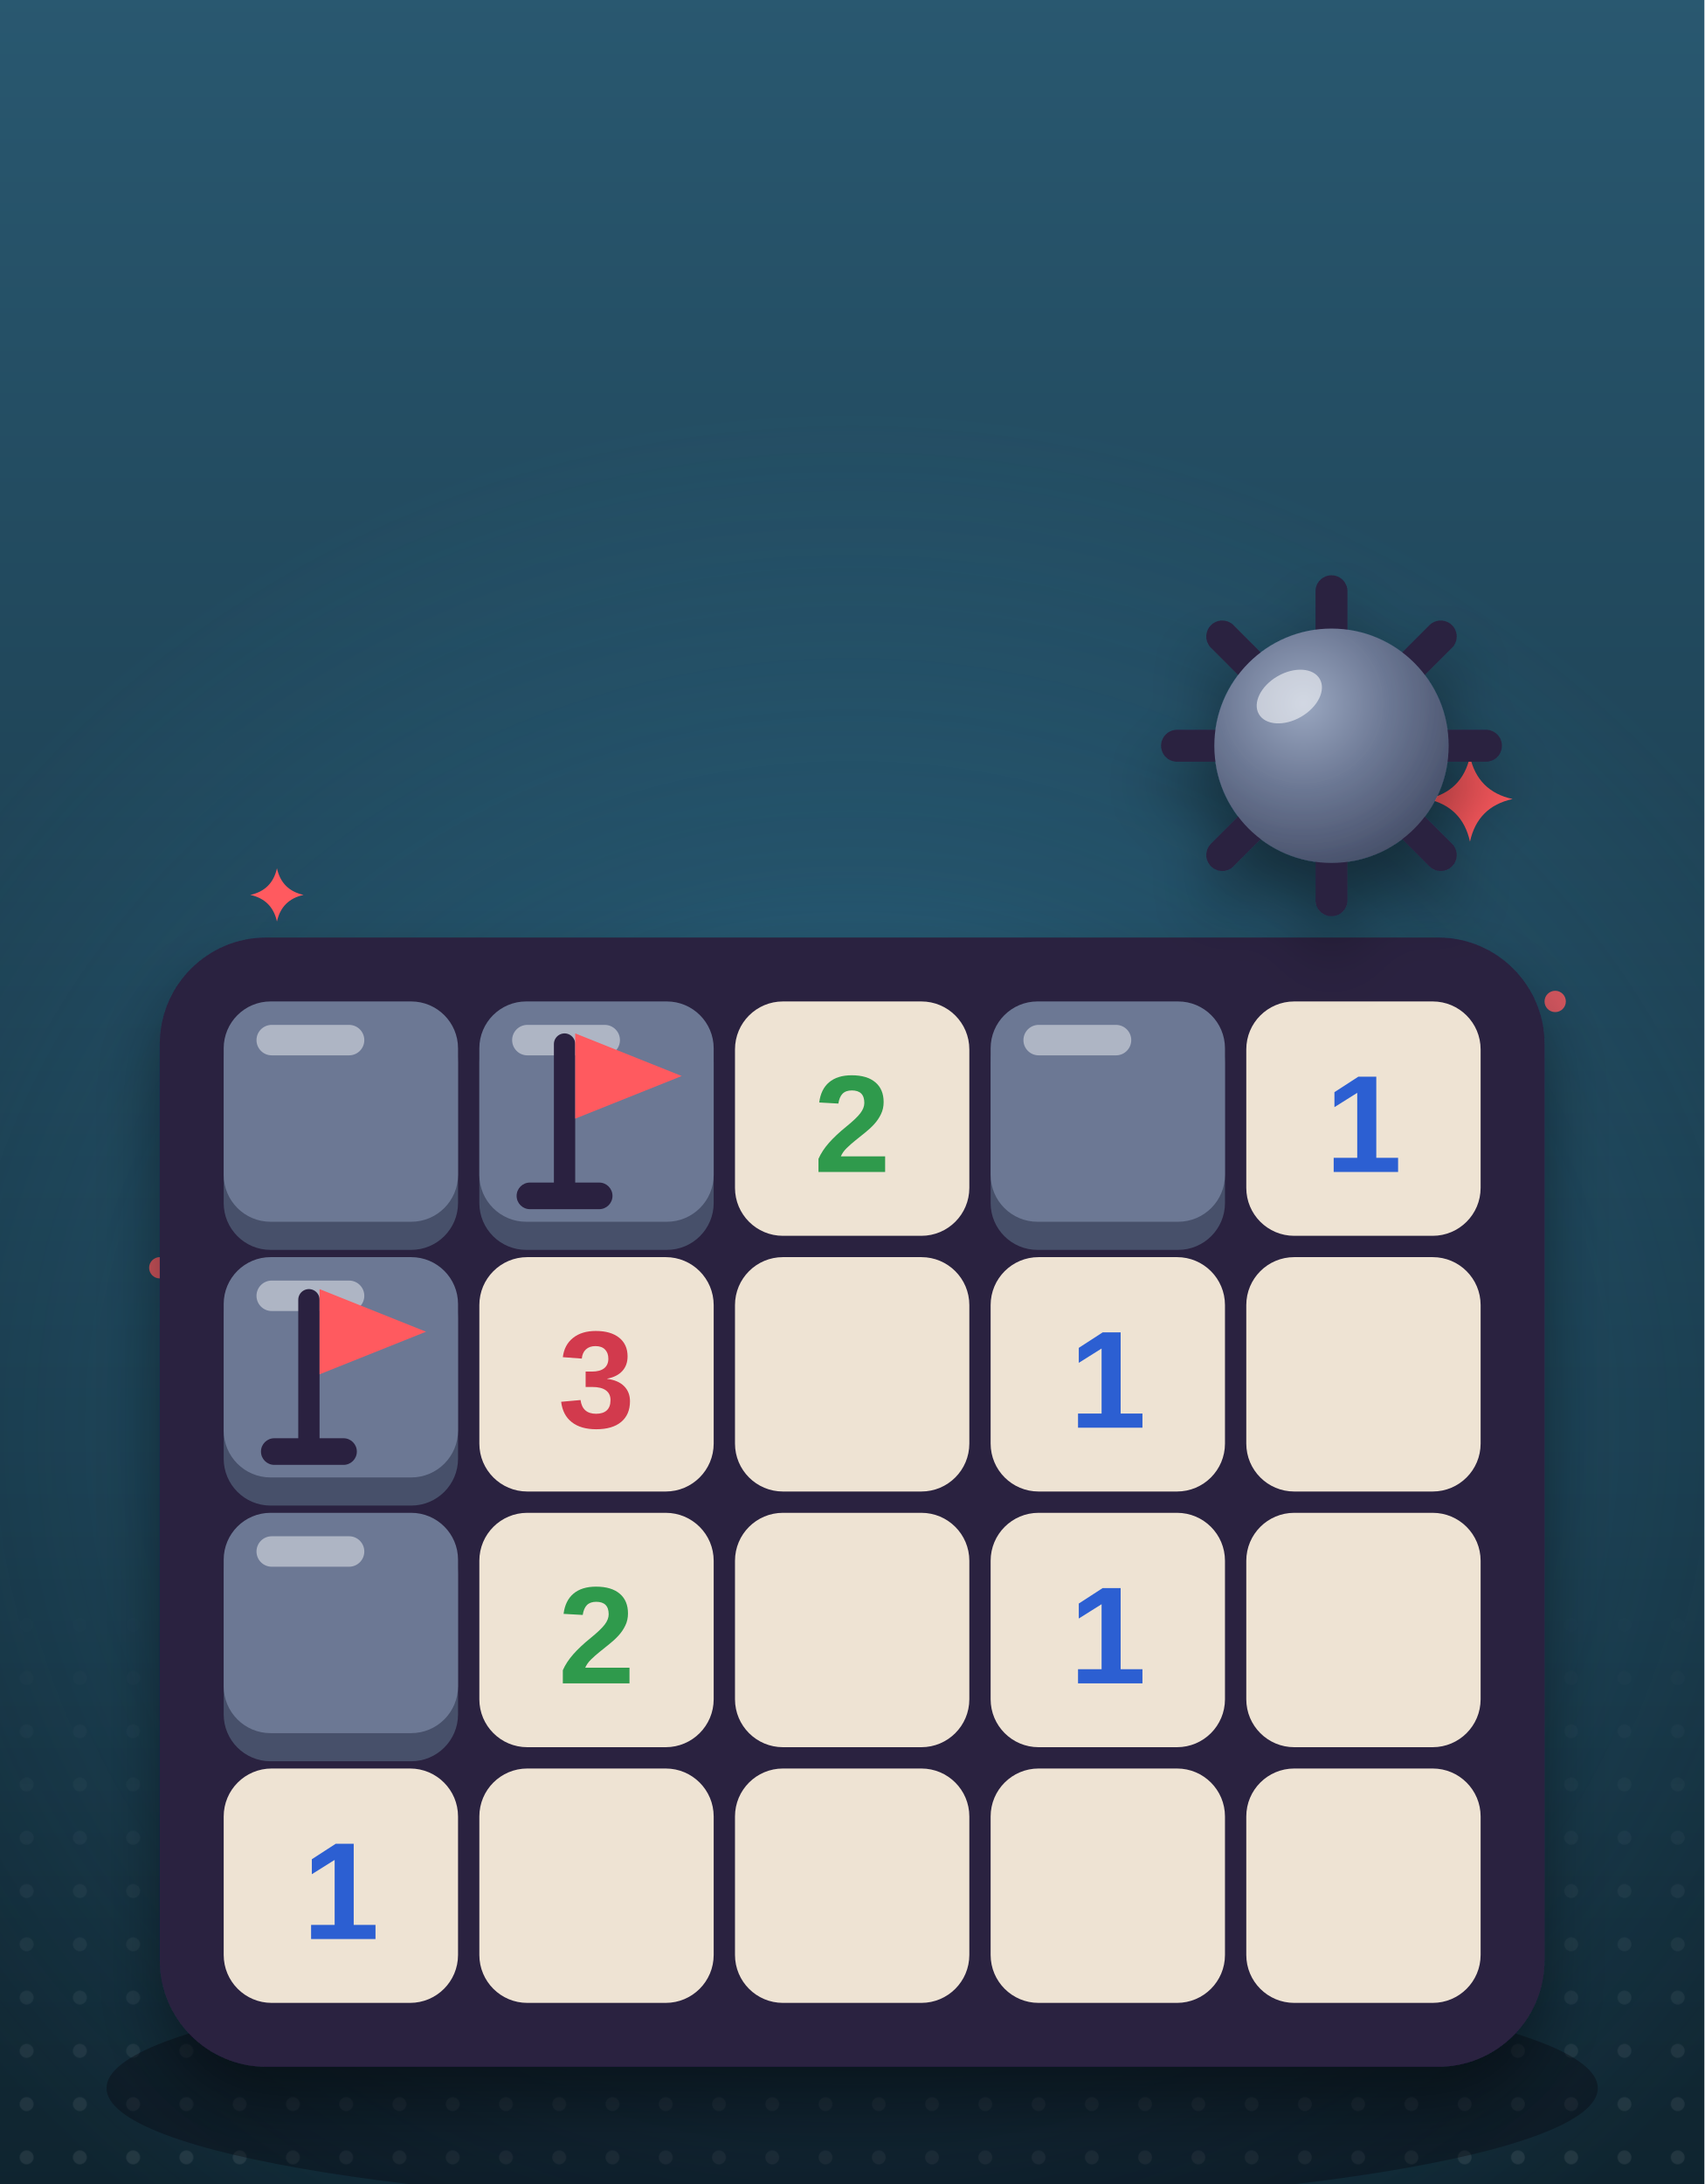
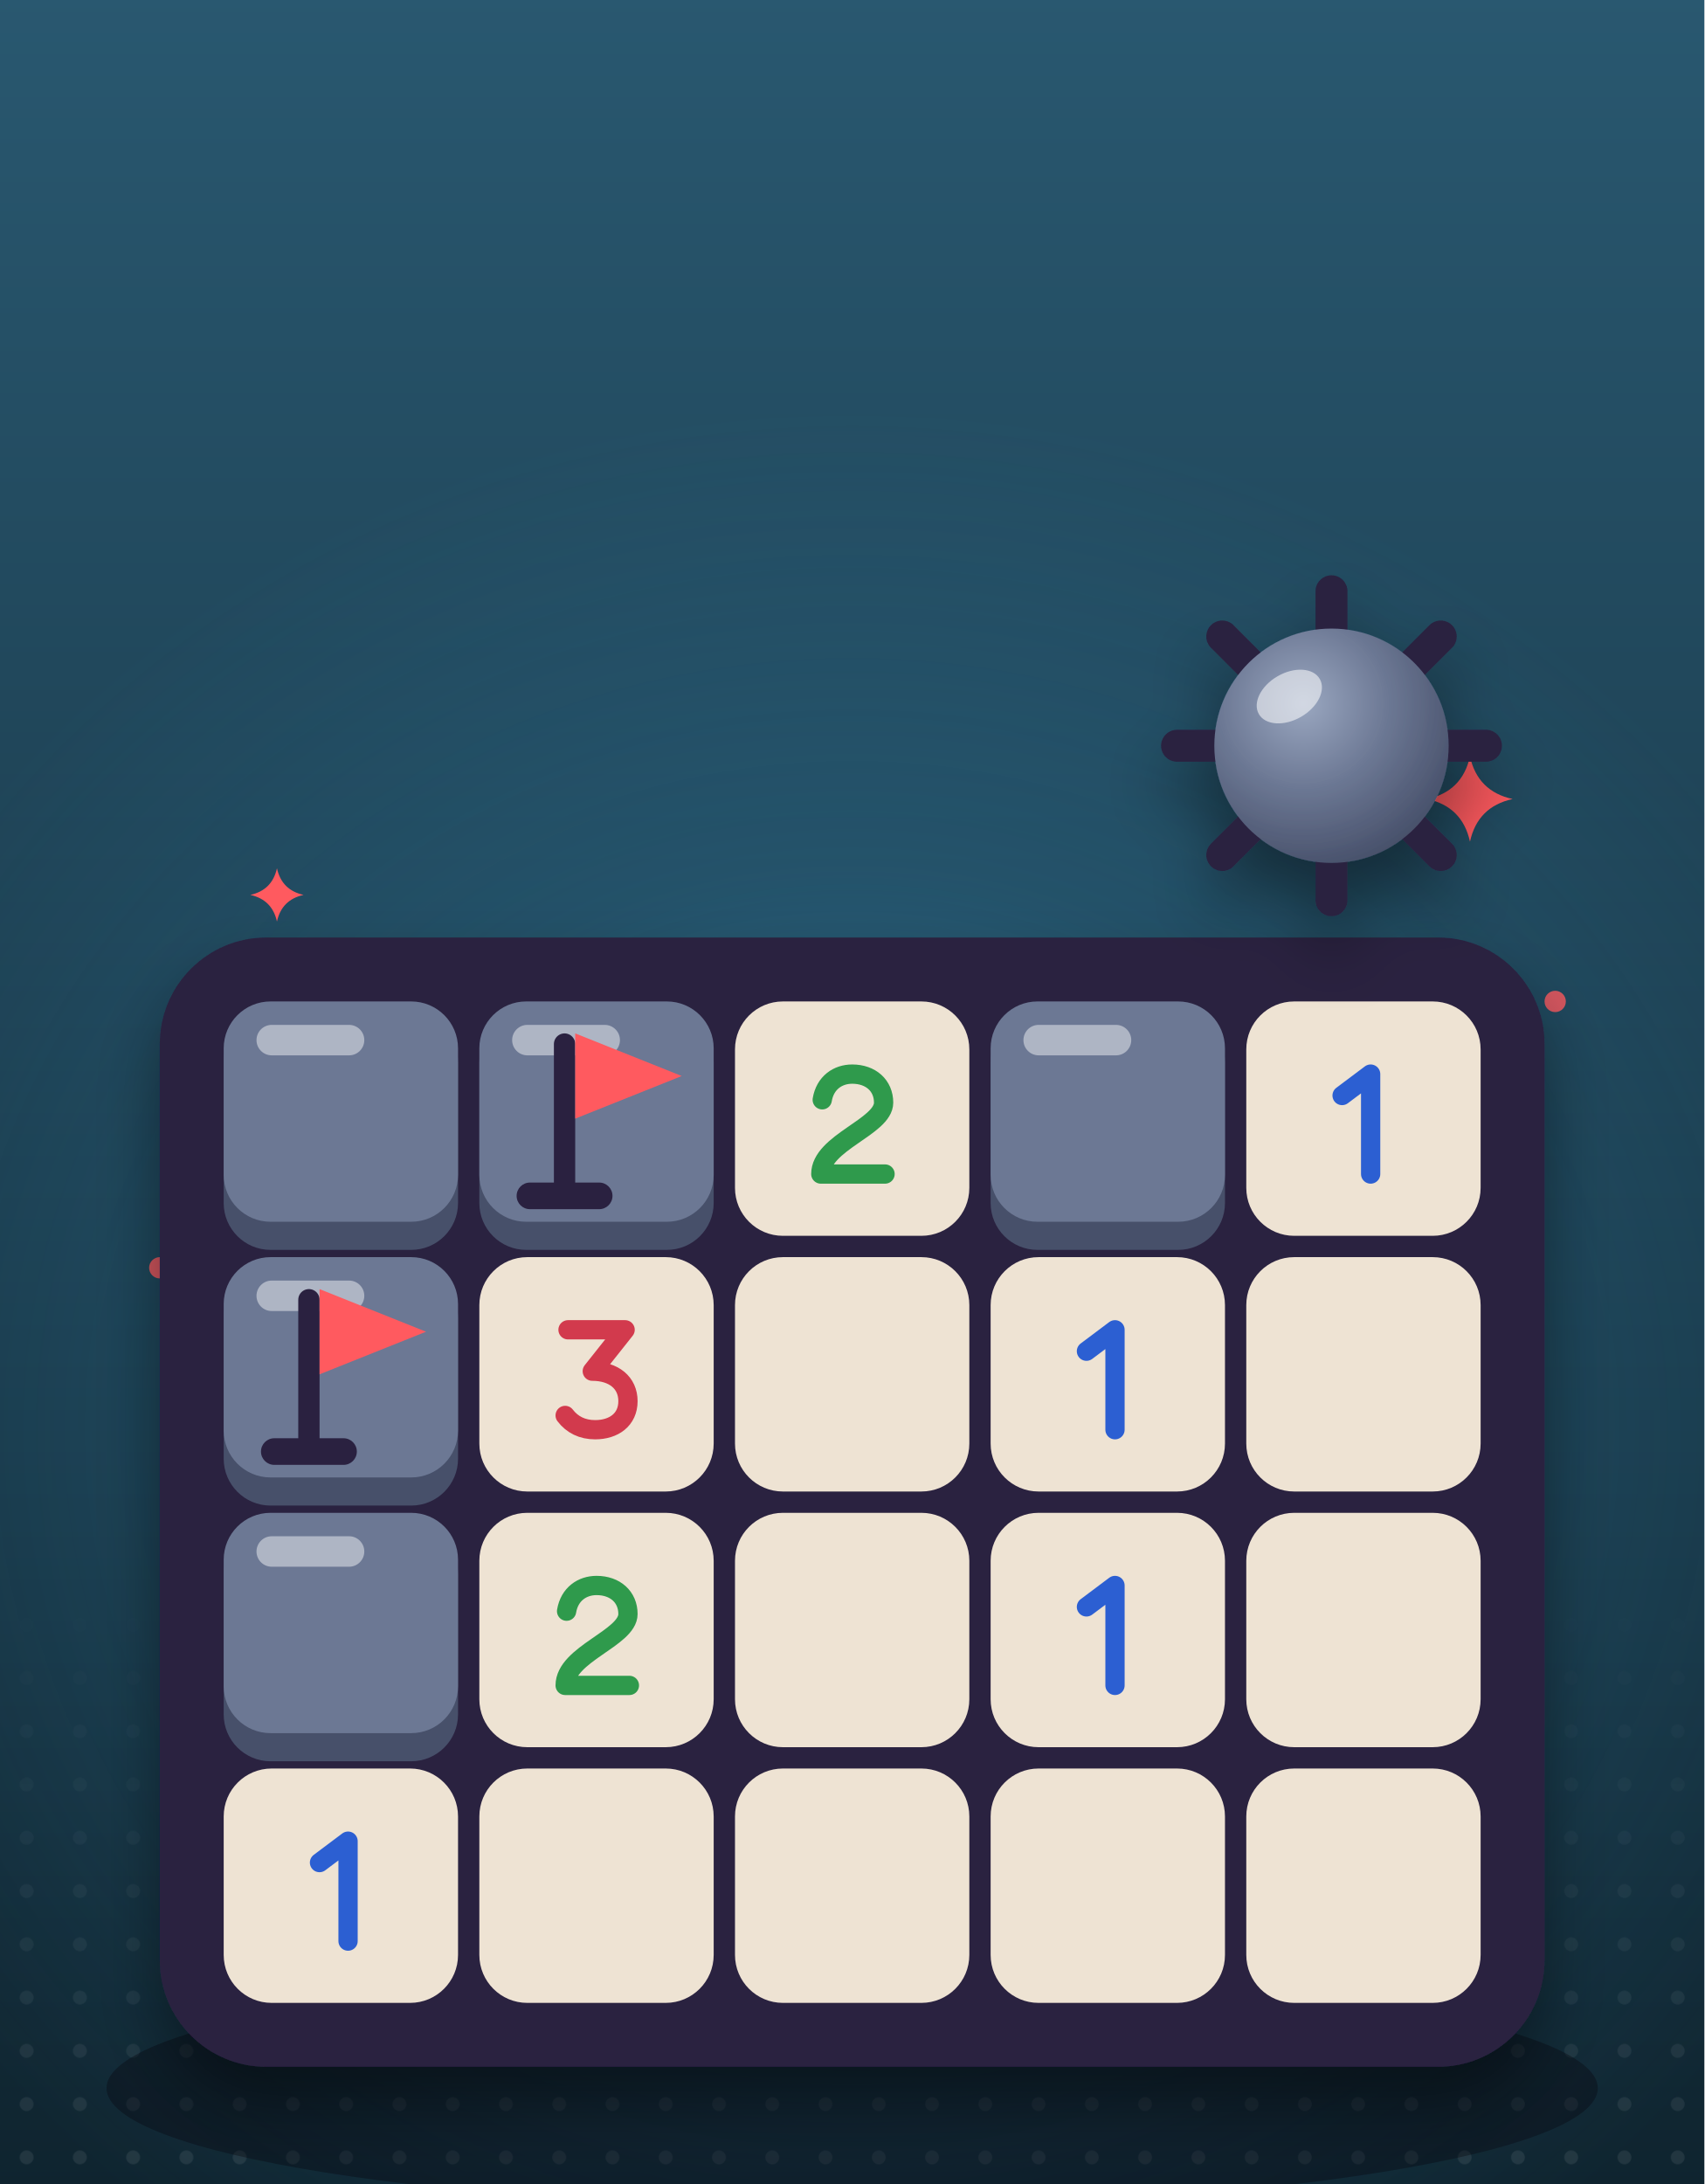
<svg xmlns="http://www.w3.org/2000/svg" viewBox="0 0 320 410" role="img" aria-labelledby="title desc">
  <defs>
    <linearGradient id="bg" x1="0" y1="0" x2="0" y2="1">
      <stop stop-color="#295870" />
      <stop offset="1" stop-color="#0f242f" />
    </linearGradient>
    <radialGradient id="glow" cx="50%" cy="50%" r="50%">
      <stop stop-color="#44afe4" stop-opacity=".5" />
      <stop offset=".55" stop-color="#44afe4" stop-opacity=".14" />
      <stop offset="1" stop-color="#44afe4" stop-opacity="0" />
    </radialGradient>
    <pattern id="dots" width="10" height="10" patternUnits="userSpaceOnUse">
      <circle cx="5" cy="5" r="1.3" fill="#fff" />
    </pattern>
    <linearGradient id="dotfade" x1="0" y1="0" x2="0" y2="1">
      <stop stop-color="#fff" stop-opacity="0" />
      <stop offset="1" stop-color="#fff" stop-opacity=".9" />
    </linearGradient>
    <mask id="floor">
      <rect x="0" y="300" width="320" height="110" fill="url(#dotfade)" />
    </mask>
    <filter id="drop" x="-25%" y="-25%" width="150%" height="160%">
      <feDropShadow dx="0" dy="7" stdDeviation="6" flood-color="#05030c" flood-opacity=".42" />
    </filter>
    <radialGradient id="sphere-slate" cx="38%" cy="32%" r="72%">
      <stop stop-color="#9aa7c0" />
      <stop offset=".5" stop-color="#6c7894" />
      <stop offset="1" stop-color="#47506a" />
    </radialGradient>
  </defs>
  <rect x="0" y="0" width="320" height="410" fill="url(#bg)" />
  <ellipse cx="160" cy="268" rx="210" ry="190" fill="url(#glow)" />
  <rect x="0" y="300" width="320" height="110" fill="url(#dots)" mask="url(#floor)" opacity="0.09" />
  <path d="M276 142Q277.44 148.56 284 150Q277.44 151.44 276 158Q274.56 151.44 268 150Q274.56 148.56 276 142Z" fill="#ff5a5f" />
  <path d="M40 191Q41.26 196.74 47 198Q41.26 199.26 40 205Q38.74 199.26 33 198Q38.74 196.74 40 191Z" fill="#ff5a5f" />
  <circle cx="292" cy="188" r="2" fill="#ff5a5f" opacity="0.8" />
  <path d="M254 123Q254.9 127.1 259 128Q254.9 128.9 254 133Q253.1 128.9 249 128Q253.1 127.1 254 123Z" fill="#ff5a5f" />
  <path d="M52 163Q52.9 167.1 57 168Q52.9 168.9 52 173Q51.1 168.9 47 168Q51.1 167.1 52 163Z" fill="#ff5a5f" />
  <circle cx="30" cy="238" r="2" fill="#ff5a5f" opacity="0.8" />
  <ellipse cx="160" cy="392" rx="140" ry="22.4" fill="#05030c" opacity="0.35" />
  <rect x="30" y="176" width="260" height="212" fill="#2a2140" rx="20" filter="url(#drop)" />
  <g>
    <rect x="42" y="190.64" width="44" height="44" fill="#47506a" rx="8.8" />
    <rect x="42" y="188" width="44" height="41.36" fill="#6c7894" rx="8.8" />
    <rect x="48.16" y="192.4" width="20.24" height="5.72" fill="#fff" rx="2.86" opacity="0.45" />
  </g>
  <g>
    <rect x="90" y="190.64" width="44" height="44" fill="#47506a" rx="8.8" />
    <rect x="90" y="188" width="44" height="41.36" fill="#6c7894" rx="8.8" />
    <rect x="96.16" y="192.4" width="20.24" height="5.72" fill="#fff" rx="2.86" opacity="0.45" />
  </g>
  <rect x="138" y="188" width="44" height="44" fill="#fff3df" rx="9" opacity="0.92" />
-   <text x="160" y="211" font-size="26" fill="#2f9a4c" text-anchor="middle" dominant-baseline="central" font-family="'Arial Rounded MT Bold','Nunito','Helvetica Neue',Arial,sans-serif" font-weight="800">2</text>
+   <g transform="translate(153.31 201.64) scale(1.34)" stroke="#2f9a4c" stroke-width="2.7" stroke-linecap="round" stroke-linejoin="round" fill="none">
+     <path d="M.8 3.6C1.2 1.2 3 0 5 0c2.6 0 4.4 1.6 4.4 4C9.4 7.4.6 9.6.6 14h9" fill="none" />
+   </g>
  <g>
    <rect x="186" y="190.64" width="44" height="44" fill="#47506a" rx="8.8" />
    <rect x="186" y="188" width="44" height="41.36" fill="#6c7894" rx="8.8" />
    <rect x="192.16" y="192.4" width="20.24" height="5.72" fill="#fff" rx="2.86" opacity="0.45" />
  </g>
  <rect x="234" y="188" width="44" height="44" fill="#fff3df" rx="9" opacity="0.92" />
-   <text x="256" y="211" font-size="26" fill="#2c5fd2" text-anchor="middle" dominant-baseline="central" font-family="'Arial Rounded MT Bold','Nunito','Helvetica Neue',Arial,sans-serif" font-weight="800">1</text>
+   <g transform="translate(249.31 201.64) scale(1.34)" stroke="#2c5fd2" stroke-width="2.7" stroke-linecap="round" stroke-linejoin="round" fill="none">
+     <path d="M2 3 6 0v14" fill="none" />
+   </g>
  <g>
    <rect x="42" y="238.64" width="44" height="44" fill="#47506a" rx="8.8" />
    <rect x="42" y="236" width="44" height="41.36" fill="#6c7894" rx="8.8" />
    <rect x="48.16" y="240.4" width="20.24" height="5.72" fill="#fff" rx="2.86" opacity="0.45" />
  </g>
  <rect x="90" y="236" width="44" height="44" fill="#fff3df" rx="9" opacity="0.92" />
-   <text x="112" y="259" font-size="26" fill="#d23a4d" text-anchor="middle" dominant-baseline="central" font-family="'Arial Rounded MT Bold','Nunito','Helvetica Neue',Arial,sans-serif" font-weight="800">3</text>
+   <g transform="translate(105.31 249.64) scale(1.34)" stroke="#d23a4d" stroke-width="2.7" stroke-linecap="round" stroke-linejoin="round" fill="none">
+     <path d="M1 0h8L4.4 5.8c3 0 5 1.6 5 4.2S7.4 14 4.8 14C3 14 1.6 13.3.6 12" fill="none" />
+   </g>
  <rect x="138" y="236" width="44" height="44" fill="#fff3df" rx="9" opacity="0.92" />
  <rect x="186" y="236" width="44" height="44" fill="#fff3df" rx="9" opacity="0.92" />
-   <text x="208" y="259" font-size="26" fill="#2c5fd2" text-anchor="middle" dominant-baseline="central" font-family="'Arial Rounded MT Bold','Nunito','Helvetica Neue',Arial,sans-serif" font-weight="800">1</text>
+   <g transform="translate(201.31 249.64) scale(1.34)" stroke="#2c5fd2" stroke-width="2.7" stroke-linecap="round" stroke-linejoin="round" fill="none">
+     <path d="M2 3 6 0v14" fill="none" />
+   </g>
  <rect x="234" y="236" width="44" height="44" fill="#fff3df" rx="9" opacity="0.92" />
  <g>
    <rect x="42" y="286.64" width="44" height="44" fill="#47506a" rx="8.8" />
    <rect x="42" y="284" width="44" height="41.36" fill="#6c7894" rx="8.8" />
    <rect x="48.16" y="288.4" width="20.24" height="5.72" fill="#fff" rx="2.86" opacity="0.45" />
  </g>
  <rect x="90" y="284" width="44" height="44" fill="#fff3df" rx="9" opacity="0.92" />
-   <text x="112" y="307" font-size="26" fill="#2f9a4c" text-anchor="middle" dominant-baseline="central" font-family="'Arial Rounded MT Bold','Nunito','Helvetica Neue',Arial,sans-serif" font-weight="800">2</text>
+   <g transform="translate(105.31 297.64) scale(1.34)" stroke="#2f9a4c" stroke-width="2.7" stroke-linecap="round" stroke-linejoin="round" fill="none">
+     <path d="M.8 3.6C1.2 1.2 3 0 5 0c2.6 0 4.4 1.6 4.4 4C9.4 7.4.6 9.6.6 14h9" fill="none" />
+   </g>
  <rect x="138" y="284" width="44" height="44" fill="#fff3df" rx="9" opacity="0.92" />
  <rect x="186" y="284" width="44" height="44" fill="#fff3df" rx="9" opacity="0.92" />
-   <text x="208" y="307" font-size="26" fill="#2c5fd2" text-anchor="middle" dominant-baseline="central" font-family="'Arial Rounded MT Bold','Nunito','Helvetica Neue',Arial,sans-serif" font-weight="800">1</text>
+   <g transform="translate(201.31 297.64) scale(1.34)" stroke="#2c5fd2" stroke-width="2.7" stroke-linecap="round" stroke-linejoin="round" fill="none">
+     <path d="M2 3 6 0v14" fill="none" />
+   </g>
  <rect x="234" y="284" width="44" height="44" fill="#fff3df" rx="9" opacity="0.92" />
  <rect x="42" y="332" width="44" height="44" fill="#fff3df" rx="9" opacity="0.92" />
-   <text x="64" y="355" font-size="26" fill="#2c5fd2" text-anchor="middle" dominant-baseline="central" font-family="'Arial Rounded MT Bold','Nunito','Helvetica Neue',Arial,sans-serif" font-weight="800">1</text>
+   <g transform="translate(57.31 345.64) scale(1.34)" stroke="#2c5fd2" stroke-width="2.7" stroke-linecap="round" stroke-linejoin="round" fill="none">
+     <path d="M2 3 6 0v14" fill="none" />
+   </g>
  <rect x="90" y="332" width="44" height="44" fill="#fff3df" rx="9" opacity="0.92" />
  <rect x="138" y="332" width="44" height="44" fill="#fff3df" rx="9" opacity="0.92" />
  <rect x="186" y="332" width="44" height="44" fill="#fff3df" rx="9" opacity="0.92" />
  <rect x="234" y="332" width="44" height="44" fill="#fff3df" rx="9" opacity="0.92" />
  <path d="M58 272v-28" fill="none" stroke="#2a2140" stroke-width="4" stroke-linecap="round" stroke-linejoin="round" />
  <path d="M60 242l20 8-20 8Z" fill="#ff5a5f" />
  <rect x="49" y="270" width="18" height="5" fill="#2a2140" rx="2.5" />
  <path d="M106 224v-28" fill="none" stroke="#2a2140" stroke-width="4" stroke-linecap="round" stroke-linejoin="round" />
  <path d="M108 194l20 8-20 8Z" fill="#ff5a5f" />
  <rect x="97" y="222" width="18" height="5" fill="#2a2140" rx="2.5" />
  <g filter="url(#drop)">
    <path d="M266 140L279 140" fill="none" stroke="#2a2140" stroke-width="6" stroke-linecap="round" stroke-linejoin="round" />
    <path d="M261.31 151.31L270.51 160.51" fill="none" stroke="#2a2140" stroke-width="6" stroke-linecap="round" stroke-linejoin="round" />
    <path d="M250 156L250 169" fill="none" stroke="#2a2140" stroke-width="6" stroke-linecap="round" stroke-linejoin="round" />
    <path d="M238.69 151.31L229.49 160.51" fill="none" stroke="#2a2140" stroke-width="6" stroke-linecap="round" stroke-linejoin="round" />
    <path d="M234 140L221 140" fill="none" stroke="#2a2140" stroke-width="6" stroke-linecap="round" stroke-linejoin="round" />
    <path d="M238.69 128.69L229.49 119.49" fill="none" stroke="#2a2140" stroke-width="6" stroke-linecap="round" stroke-linejoin="round" />
    <path d="M250 124L250 111" fill="none" stroke="#2a2140" stroke-width="6" stroke-linecap="round" stroke-linejoin="round" />
    <path d="M261.31 128.69L270.51 119.49" fill="none" stroke="#2a2140" stroke-width="6" stroke-linecap="round" stroke-linejoin="round" />
    <g>
      <circle cx="250" cy="140" r="22" fill="url(#sphere-slate)" />
      <ellipse cx="242.08" cy="130.76" rx="6.6" ry="4.4" fill="#fff" opacity="0.55" transform="rotate(-30 242.08 130.76)" />
    </g>
  </g>
</svg>
